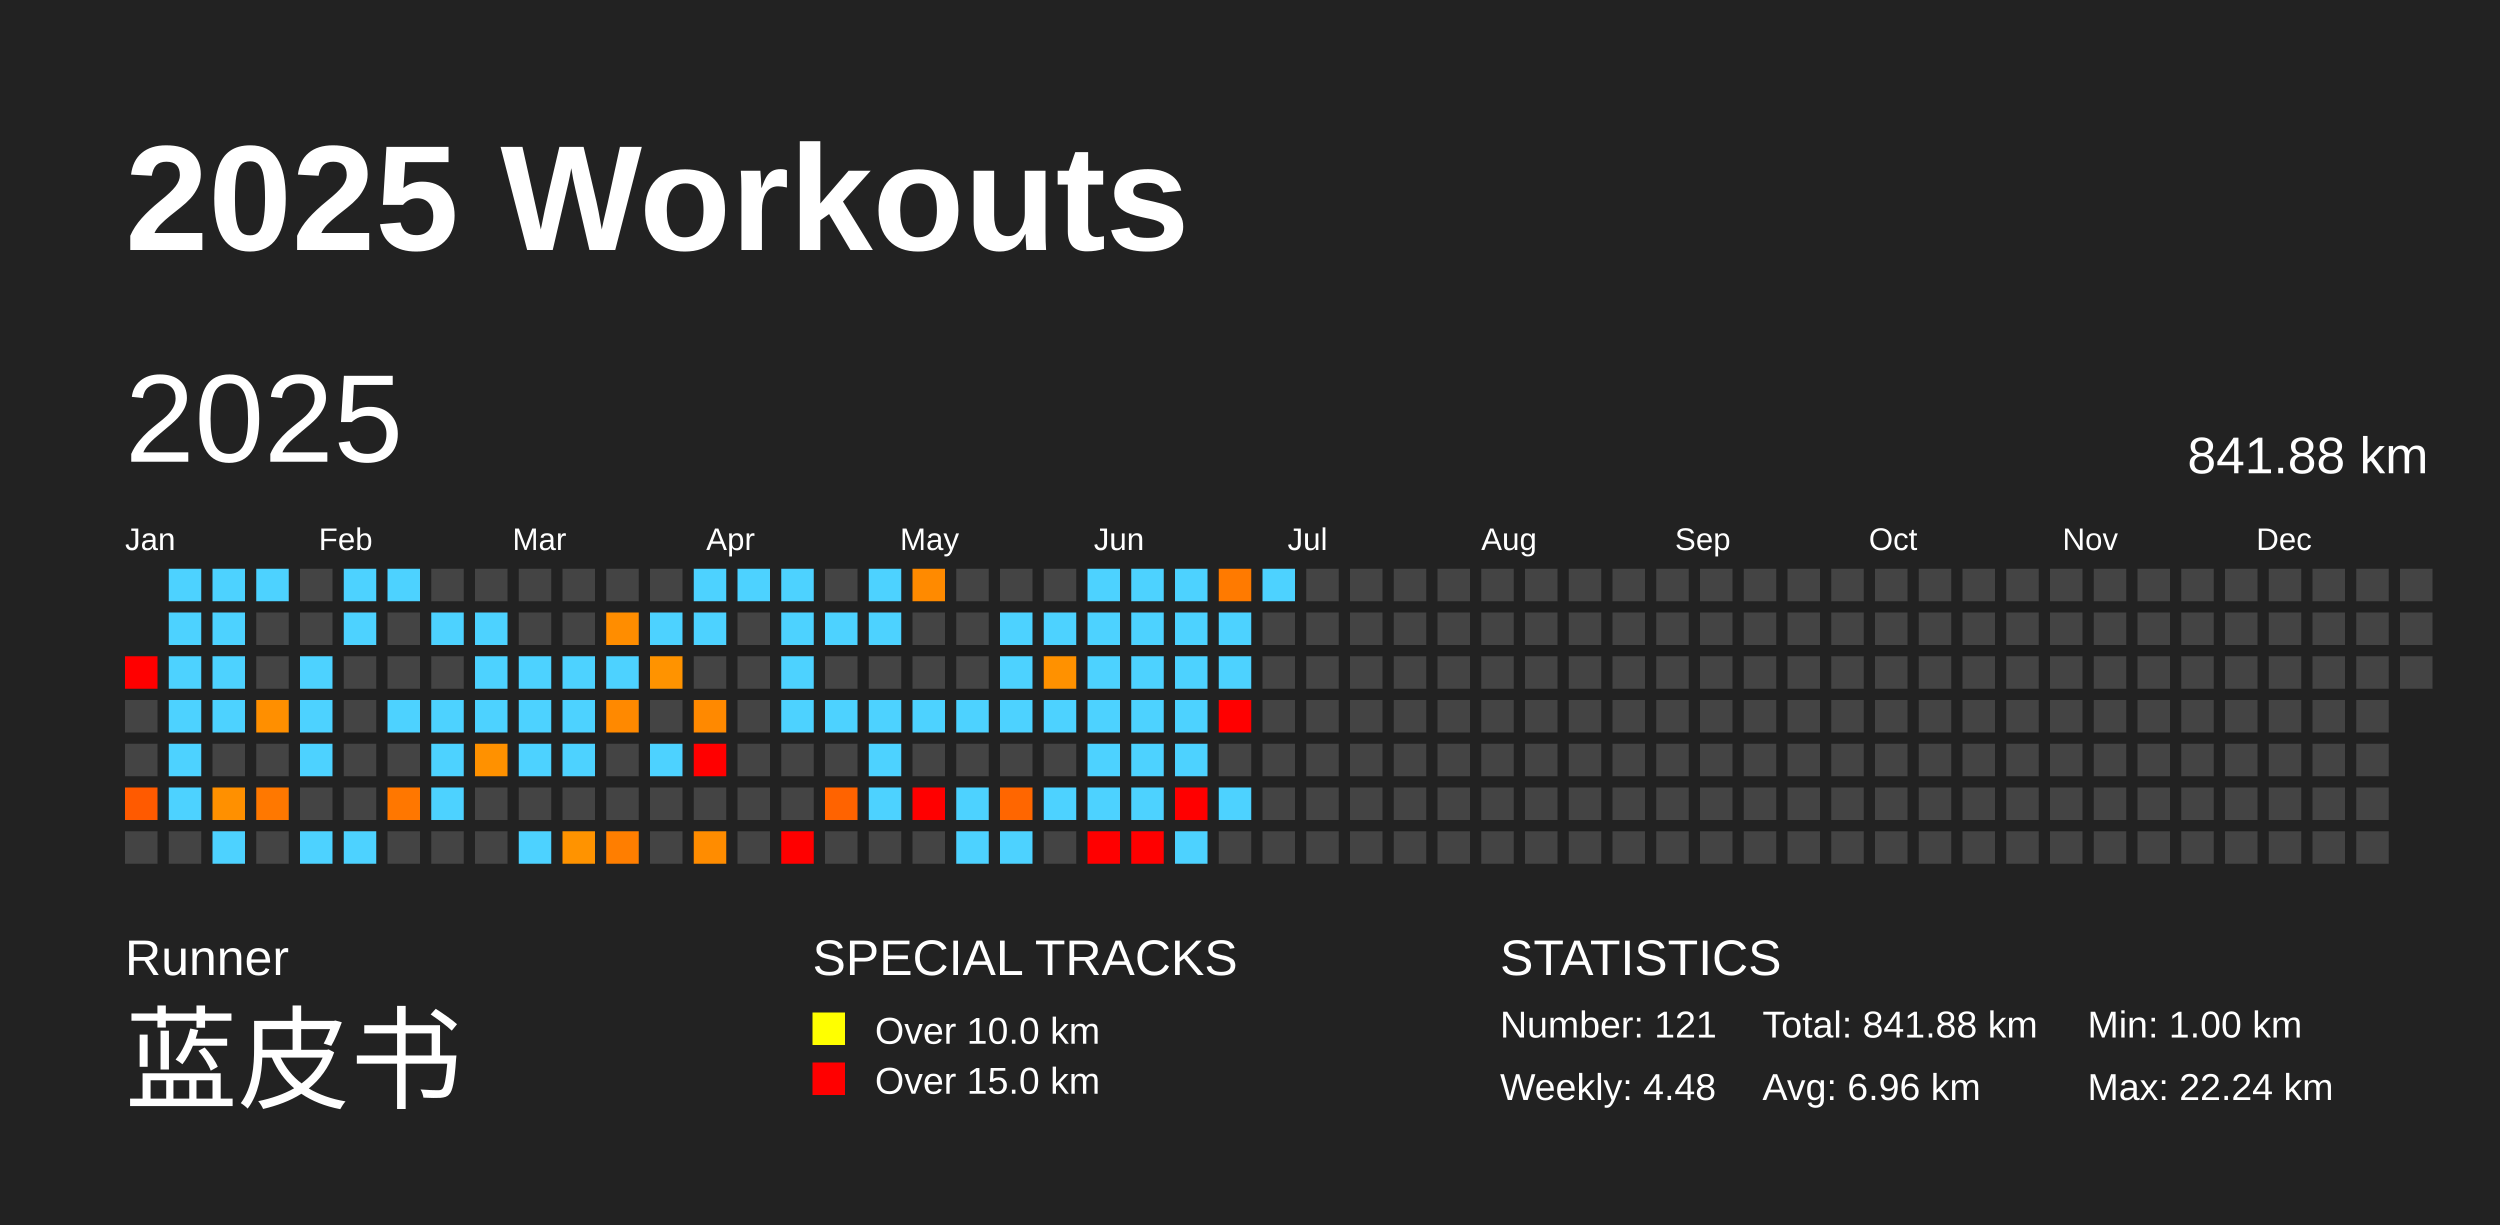
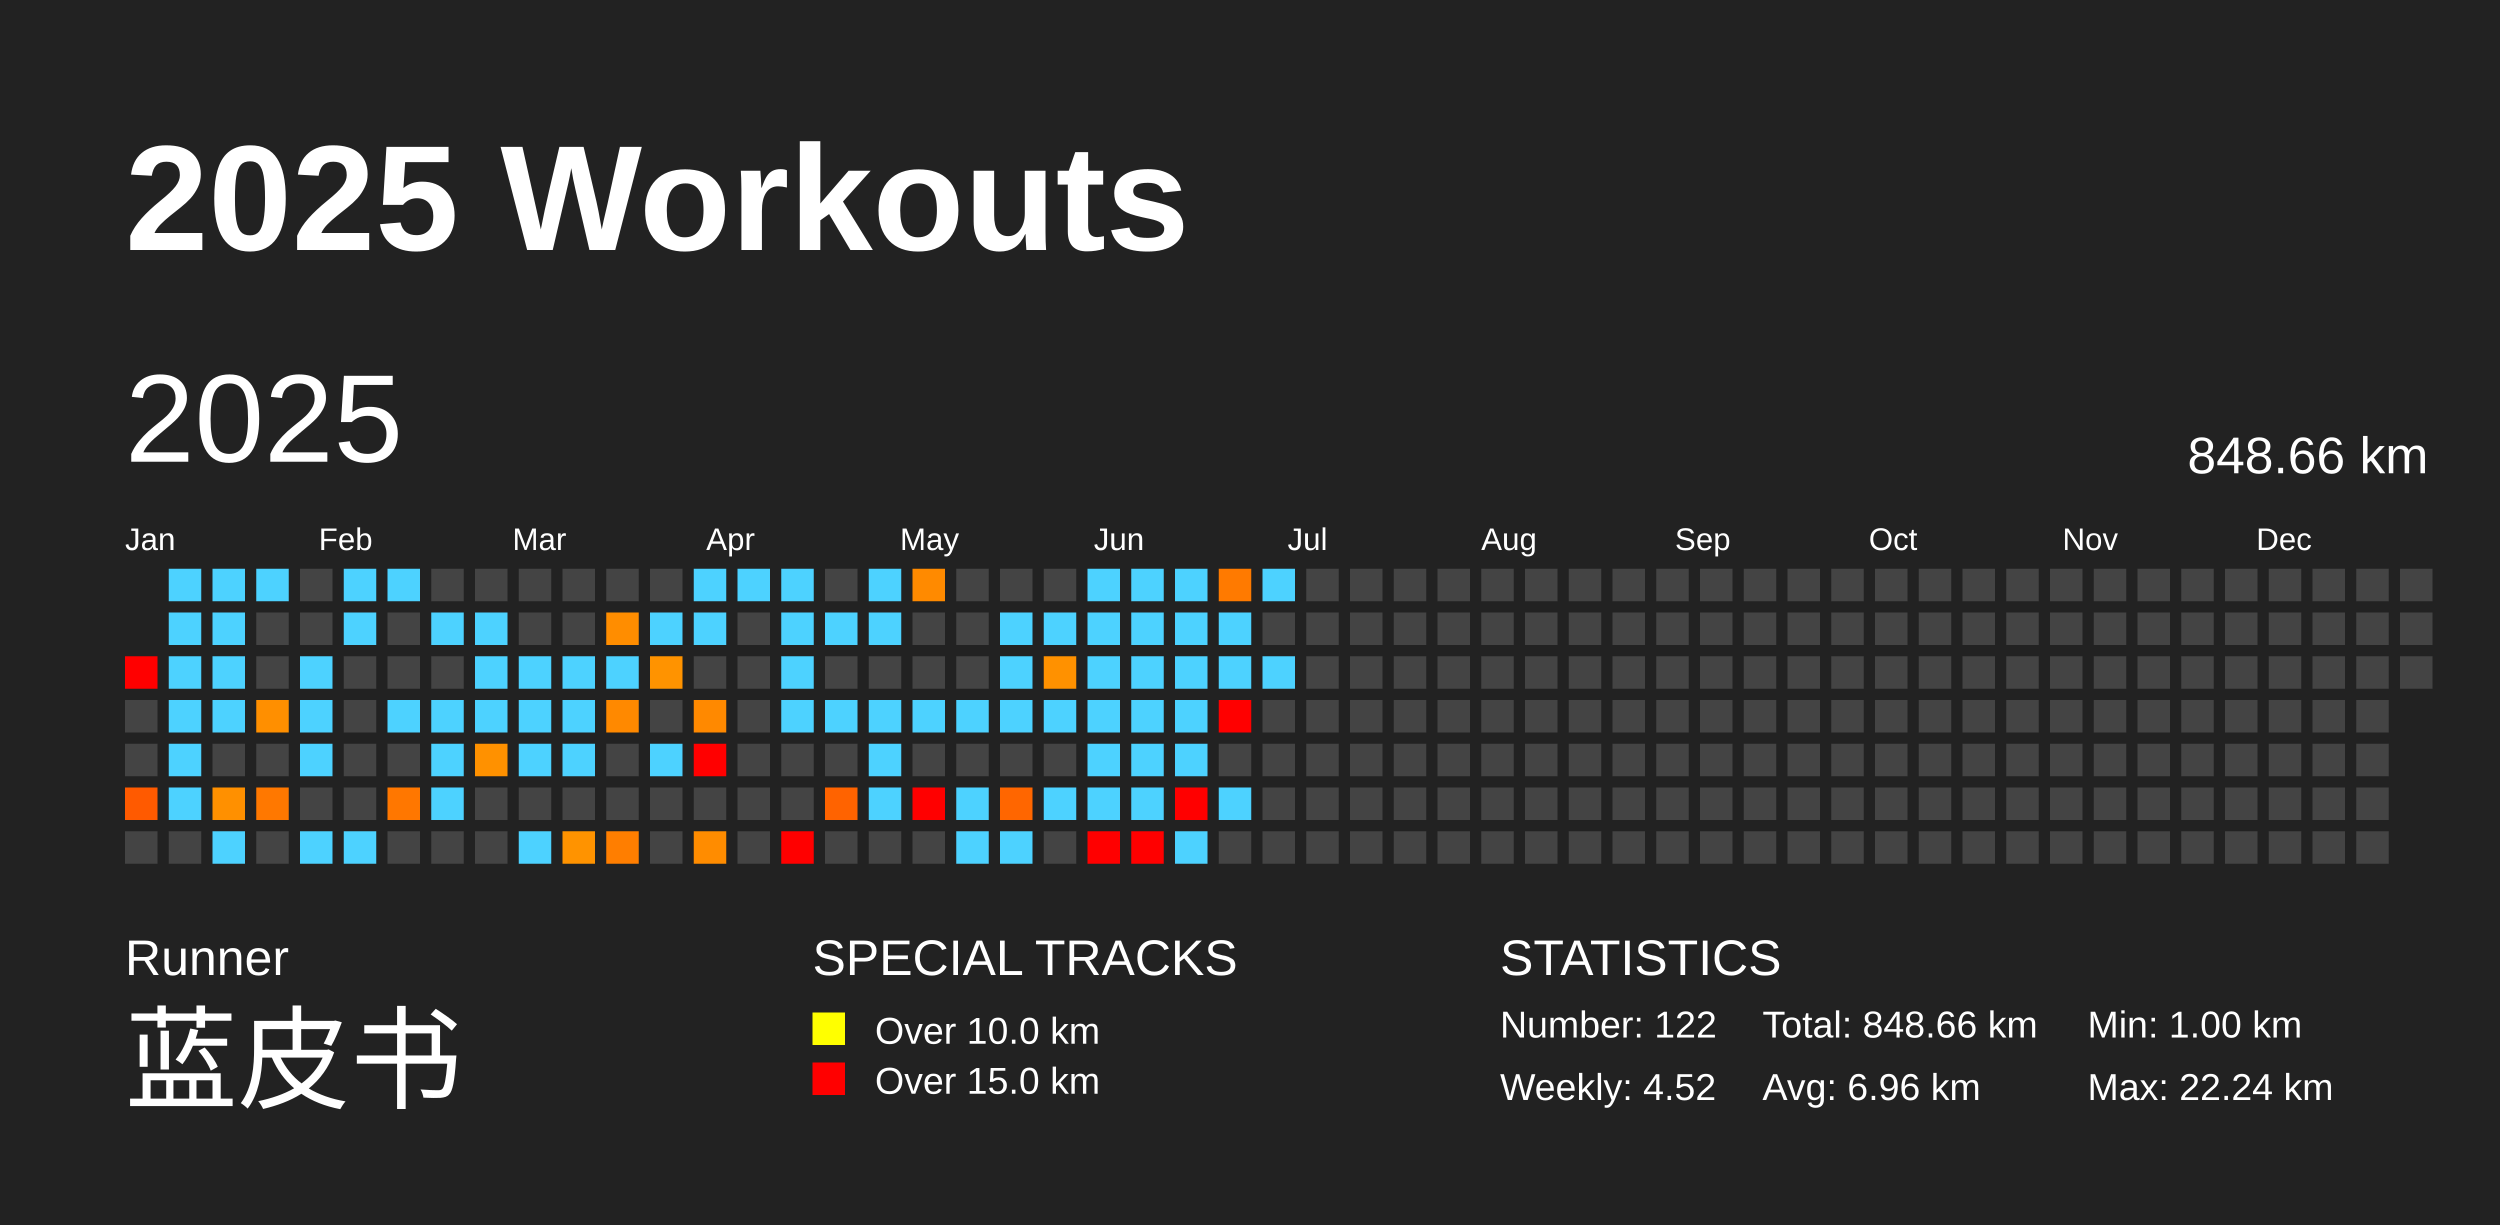
<svg xmlns="http://www.w3.org/2000/svg" baseProfile="full" height="98mm" version="1.1" viewBox="0,0,200,98" width="200mm">
  <defs />
  <rect fill="#222222" height="98" width="200" x="0" y="0" />
  <text fill="#FFFFFF" style="font-size:12px; font-family:Arial; font-weight:bold;" x="10" y="20">2025 Workouts</text>
  <text fill="#FFFFFF" style="font-size:4px; font-family:Arial" x="10" y="78">Runner</text>
  <text fill="#FFFFFF" style="font-size:9px; font-family:Arial" x="10" y="88">蓝皮书</text>
  <text fill="#FFFFFF" style="font-size:4px; font-family:Arial" x="65" y="78">SPECIAL TRACKS</text>
  <rect fill="yellow" height="2.6" width="2.6" x="65" y="81" />
  <text fill="#FFFFFF" style="font-size:3px; font-family:Arial" x="70" y="83.5">Over 10.0 km</text>
  <rect fill="red" height="2.6" width="2.6" x="65" y="85" />
  <text fill="#FFFFFF" style="font-size:3px; font-family:Arial" x="70" y="87.5">Over 15.0 km</text>
  <text fill="#FFFFFF" style="font-size:4px; font-family:Arial" x="120" y="78">STATISTICS</text>
-   <text fill="#FFFFFF" style="font-size:3px; font-family:Arial" x="120" y="83">Number: 121</text>
-   <text fill="#FFFFFF" style="font-size:3px; font-family:Arial" x="120" y="88">Weekly: 4.48</text>
-   <text fill="#FFFFFF" style="font-size:3px; font-family:Arial" x="141" y="83">Total: 841.88 km</text>
+   <text fill="#FFFFFF" style="font-size:3px; font-family:Arial" x="120" y="83">Number: 122</text>
+   <text fill="#FFFFFF" style="font-size:3px; font-family:Arial" x="120" y="88">Weekly: 4.52</text>
+   <text fill="#FFFFFF" style="font-size:3px; font-family:Arial" x="141" y="83">Total: 848.66 km</text>
  <text fill="#FFFFFF" style="font-size:3px; font-family:Arial" x="141" y="88">Avg: 6.96 km</text>
  <text fill="#FFFFFF" style="font-size:3px; font-family:Arial" x="167" y="83">Min: 1.00 km</text>
  <text fill="#FFFFFF" style="font-size:3px; font-family:Arial" x="167" y="88">Max: 22.24 km</text>
  <text dominant-baseline="hanging" fill="#FFFFFF" style="font-size:10.0px; font-family:Arial;" x="10" y="30">2025</text>
-   <text dominant-baseline="hanging" fill="#FFFFFF" style="font-size:4.125px; font-family:Arial;" x="175" y="35">841.88 km</text>
+   <text dominant-baseline="hanging" fill="#FFFFFF" style="font-size:4.125px; font-family:Arial;" x="175" y="35">848.66 km</text>
  <text fill="#FFFFFF" style="font-size:2.5px; font-family:Arial" x="10.0" y="44">Jan</text>
  <text fill="#FFFFFF" style="font-size:2.5px; font-family:Arial" x="25.5" y="44">Feb</text>
  <text fill="#FFFFFF" style="font-size:2.5px; font-family:Arial" x="41.0" y="44">Mar</text>
  <text fill="#FFFFFF" style="font-size:2.5px; font-family:Arial" x="56.5" y="44">Apr</text>
  <text fill="#FFFFFF" style="font-size:2.5px; font-family:Arial" x="72.0" y="44">May</text>
  <text fill="#FFFFFF" style="font-size:2.5px; font-family:Arial" x="87.5" y="44">Jun</text>
  <text fill="#FFFFFF" style="font-size:2.5px; font-family:Arial" x="103.0" y="44">Jul</text>
  <text fill="#FFFFFF" style="font-size:2.5px; font-family:Arial" x="118.5" y="44">Aug</text>
  <text fill="#FFFFFF" style="font-size:2.5px; font-family:Arial" x="134.0" y="44">Sep</text>
  <text fill="#FFFFFF" style="font-size:2.5px; font-family:Arial" x="149.5" y="44">Oct</text>
  <text fill="#FFFFFF" style="font-size:2.5px; font-family:Arial" x="165.0" y="44">Nov</text>
  <text fill="#FFFFFF" style="font-size:2.5px; font-family:Arial" x="180.5" y="44">Dec</text>
  <rect fill="red" height="2.6" width="2.6" x="10.0" y="52.5" />
  <rect fill="#444444" height="2.6" width="2.6" x="10.0" y="56.0" />
  <rect fill="#444444" height="2.6" width="2.6" x="10.0" y="59.5" />
  <rect fill="#ff5a00" height="2.6" width="2.6" x="10.0" y="63.0" />
  <rect fill="#444444" height="2.6" width="2.6" x="10.0" y="66.5" />
  <rect fill="#4dd2ff" height="2.6" width="2.6" x="13.5" y="45.5" />
  <rect fill="#4dd2ff" height="2.6" width="2.6" x="13.5" y="49.0" />
  <rect fill="#4dd2ff" height="2.6" width="2.6" x="13.5" y="52.5" />
  <rect fill="#4dd2ff" height="2.6" width="2.6" x="13.5" y="56.0" />
  <rect fill="#4dd2ff" height="2.6" width="2.6" x="13.5" y="59.5" />
  <rect fill="#4dd2ff" height="2.6" width="2.6" x="13.5" y="63.0" />
  <rect fill="#444444" height="2.6" width="2.6" x="13.5" y="66.5" />
  <rect fill="#4dd2ff" height="2.6" width="2.6" x="17.0" y="45.5" />
  <rect fill="#4dd2ff" height="2.6" width="2.6" x="17.0" y="49.0" />
  <rect fill="#4dd2ff" height="2.6" width="2.6" x="17.0" y="52.5" />
  <rect fill="#4dd2ff" height="2.6" width="2.6" x="17.0" y="56.0" />
  <rect fill="#444444" height="2.6" width="2.6" x="17.0" y="59.5" />
  <rect fill="#ff9000" height="2.6" width="2.6" x="17.0" y="63.0" />
  <rect fill="#4dd2ff" height="2.6" width="2.6" x="17.0" y="66.5" />
  <rect fill="#4dd2ff" height="2.6" width="2.6" x="20.5" y="45.5" />
  <rect fill="#444444" height="2.6" width="2.6" x="20.5" y="49.0" />
  <rect fill="#444444" height="2.6" width="2.6" x="20.5" y="52.5" />
  <rect fill="#ff8f00" height="2.6" width="2.6" x="20.5" y="56.0" />
  <rect fill="#444444" height="2.6" width="2.6" x="20.5" y="59.5" />
  <rect fill="#ff7800" height="2.6" width="2.6" x="20.5" y="63.0" />
  <rect fill="#444444" height="2.6" width="2.6" x="20.5" y="66.5" />
  <rect fill="#444444" height="2.6" width="2.6" x="24.0" y="45.5" />
  <rect fill="#444444" height="2.6" width="2.6" x="24.0" y="49.0" />
  <rect fill="#4dd2ff" height="2.6" width="2.6" x="24.0" y="52.5" />
  <rect fill="#4dd2ff" height="2.6" width="2.6" x="24.0" y="56.0" />
  <rect fill="#4dd2ff" height="2.6" width="2.6" x="24.0" y="59.5" />
  <rect fill="#444444" height="2.6" width="2.6" x="24.0" y="63.0" />
  <rect fill="#4dd2ff" height="2.6" width="2.6" x="24.0" y="66.5" />
  <rect fill="#4dd2ff" height="2.6" width="2.6" x="27.5" y="45.5" />
  <rect fill="#4dd2ff" height="2.6" width="2.6" x="27.5" y="49.0" />
  <rect fill="#444444" height="2.6" width="2.6" x="27.5" y="52.5" />
  <rect fill="#444444" height="2.6" width="2.6" x="27.5" y="56.0" />
  <rect fill="#444444" height="2.6" width="2.6" x="27.5" y="59.5" />
  <rect fill="#444444" height="2.6" width="2.6" x="27.5" y="63.0" />
  <rect fill="#4dd2ff" height="2.6" width="2.6" x="27.5" y="66.5" />
  <rect fill="#4dd2ff" height="2.6" width="2.6" x="31.0" y="45.5" />
  <rect fill="#444444" height="2.6" width="2.6" x="31.0" y="49.0" />
  <rect fill="#444444" height="2.6" width="2.6" x="31.0" y="52.5" />
  <rect fill="#4dd2ff" height="2.6" width="2.6" x="31.0" y="56.0" />
  <rect fill="#444444" height="2.6" width="2.6" x="31.0" y="59.5" />
  <rect fill="#ff7700" height="2.6" width="2.6" x="31.0" y="63.0" />
  <rect fill="#444444" height="2.6" width="2.6" x="31.0" y="66.5" />
  <rect fill="#444444" height="2.6" width="2.6" x="34.5" y="45.5" />
  <rect fill="#4dd2ff" height="2.6" width="2.6" x="34.5" y="49.0" />
  <rect fill="#444444" height="2.6" width="2.6" x="34.5" y="52.5" />
  <rect fill="#4dd2ff" height="2.6" width="2.6" x="34.5" y="56.0" />
  <rect fill="#4dd2ff" height="2.6" width="2.6" x="34.5" y="59.5" />
  <rect fill="#4dd2ff" height="2.6" width="2.6" x="34.5" y="63.0" />
  <rect fill="#444444" height="2.6" width="2.6" x="34.5" y="66.5" />
  <rect fill="#444444" height="2.6" width="2.6" x="38.0" y="45.5" />
  <rect fill="#4dd2ff" height="2.6" width="2.6" x="38.0" y="49.0" />
  <rect fill="#4dd2ff" height="2.6" width="2.6" x="38.0" y="52.5" />
  <rect fill="#4dd2ff" height="2.6" width="2.6" x="38.0" y="56.0" />
  <rect fill="#ff9100" height="2.6" width="2.6" x="38.0" y="59.5" />
  <rect fill="#444444" height="2.6" width="2.6" x="38.0" y="63.0" />
  <rect fill="#444444" height="2.6" width="2.6" x="38.0" y="66.5" />
  <rect fill="#444444" height="2.6" width="2.6" x="41.5" y="45.5" />
  <rect fill="#444444" height="2.6" width="2.6" x="41.5" y="49.0" />
  <rect fill="#4dd2ff" height="2.6" width="2.6" x="41.5" y="52.5" />
  <rect fill="#4dd2ff" height="2.6" width="2.6" x="41.5" y="56.0" />
  <rect fill="#4dd2ff" height="2.6" width="2.6" x="41.5" y="59.5" />
  <rect fill="#444444" height="2.6" width="2.6" x="41.5" y="63.0" />
  <rect fill="#4dd2ff" height="2.6" width="2.6" x="41.5" y="66.5" />
  <rect fill="#444444" height="2.6" width="2.6" x="45.0" y="45.5" />
  <rect fill="#444444" height="2.6" width="2.6" x="45.0" y="49.0" />
  <rect fill="#4dd2ff" height="2.6" width="2.6" x="45.0" y="52.5" />
  <rect fill="#4dd2ff" height="2.6" width="2.6" x="45.0" y="56.0" />
  <rect fill="#4dd2ff" height="2.6" width="2.6" x="45.0" y="59.5" />
  <rect fill="#444444" height="2.6" width="2.6" x="45.0" y="63.0" />
  <rect fill="#ff9300" height="2.6" width="2.6" x="45.0" y="66.5" />
  <rect fill="#444444" height="2.6" width="2.6" x="48.5" y="45.5" />
  <rect fill="#ff8d00" height="2.6" width="2.6" x="48.5" y="49.0" />
  <rect fill="#4dd2ff" height="2.6" width="2.6" x="48.5" y="52.5" />
  <rect fill="#ff8900" height="2.6" width="2.6" x="48.5" y="56.0" />
  <rect fill="#444444" height="2.6" width="2.6" x="48.5" y="59.5" />
  <rect fill="#444444" height="2.6" width="2.6" x="48.5" y="63.0" />
  <rect fill="#ff7e00" height="2.6" width="2.6" x="48.5" y="66.5" />
  <rect fill="#444444" height="2.6" width="2.6" x="52.0" y="45.5" />
  <rect fill="#4dd2ff" height="2.6" width="2.6" x="52.0" y="49.0" />
  <rect fill="#ff9300" height="2.6" width="2.6" x="52.0" y="52.5" />
  <rect fill="#444444" height="2.6" width="2.6" x="52.0" y="56.0" />
  <rect fill="#4dd2ff" height="2.6" width="2.6" x="52.0" y="59.5" />
  <rect fill="#444444" height="2.6" width="2.6" x="52.0" y="63.0" />
  <rect fill="#444444" height="2.6" width="2.6" x="52.0" y="66.5" />
  <rect fill="#4dd2ff" height="2.6" width="2.6" x="55.5" y="45.5" />
  <rect fill="#4dd2ff" height="2.6" width="2.6" x="55.5" y="49.0" />
  <rect fill="#444444" height="2.6" width="2.6" x="55.5" y="52.5" />
  <rect fill="#ff8900" height="2.6" width="2.6" x="55.5" y="56.0" />
  <rect fill="red" height="2.6" width="2.6" x="55.5" y="59.5" />
  <rect fill="#444444" height="2.6" width="2.6" x="55.5" y="63.0" />
  <rect fill="#ff8c00" height="2.6" width="2.6" x="55.5" y="66.5" />
  <rect fill="#4dd2ff" height="2.6" width="2.6" x="59.0" y="45.5" />
  <rect fill="#444444" height="2.6" width="2.6" x="59.0" y="49.0" />
  <rect fill="#444444" height="2.6" width="2.6" x="59.0" y="52.5" />
  <rect fill="#444444" height="2.6" width="2.6" x="59.0" y="56.0" />
  <rect fill="#444444" height="2.6" width="2.6" x="59.0" y="59.5" />
  <rect fill="#444444" height="2.6" width="2.6" x="59.0" y="63.0" />
  <rect fill="#444444" height="2.6" width="2.6" x="59.0" y="66.5" />
  <rect fill="#4dd2ff" height="2.6" width="2.6" x="62.5" y="45.5" />
  <rect fill="#4dd2ff" height="2.6" width="2.6" x="62.5" y="49.0" />
  <rect fill="#4dd2ff" height="2.6" width="2.6" x="62.5" y="52.5" />
  <rect fill="#4dd2ff" height="2.6" width="2.6" x="62.5" y="56.0" />
  <rect fill="#444444" height="2.6" width="2.6" x="62.5" y="59.5" />
  <rect fill="#444444" height="2.6" width="2.6" x="62.5" y="63.0" />
  <rect fill="red" height="2.6" width="2.6" x="62.5" y="66.5" />
  <rect fill="#444444" height="2.6" width="2.6" x="66.0" y="45.5" />
  <rect fill="#4dd2ff" height="2.6" width="2.6" x="66.0" y="49.0" />
  <rect fill="#444444" height="2.6" width="2.6" x="66.0" y="52.5" />
  <rect fill="#4dd2ff" height="2.6" width="2.6" x="66.0" y="56.0" />
  <rect fill="#444444" height="2.6" width="2.6" x="66.0" y="59.5" />
  <rect fill="#ff6300" height="2.6" width="2.6" x="66.0" y="63.0" />
  <rect fill="#444444" height="2.6" width="2.6" x="66.0" y="66.5" />
  <rect fill="#4dd2ff" height="2.6" width="2.6" x="69.5" y="45.5" />
  <rect fill="#4dd2ff" height="2.6" width="2.6" x="69.5" y="49.0" />
  <rect fill="#444444" height="2.6" width="2.6" x="69.5" y="52.5" />
  <rect fill="#4dd2ff" height="2.6" width="2.6" x="69.5" y="56.0" />
  <rect fill="#4dd2ff" height="2.6" width="2.6" x="69.5" y="59.5" />
  <rect fill="#4dd2ff" height="2.6" width="2.6" x="69.5" y="63.0" />
  <rect fill="#444444" height="2.6" width="2.6" x="69.5" y="66.5" />
  <rect fill="#ff8a00" height="2.6" width="2.6" x="73.0" y="45.5" />
  <rect fill="#444444" height="2.6" width="2.6" x="73.0" y="49.0" />
  <rect fill="#444444" height="2.6" width="2.6" x="73.0" y="52.5" />
  <rect fill="#4dd2ff" height="2.6" width="2.6" x="73.0" y="56.0" />
  <rect fill="#444444" height="2.6" width="2.6" x="73.0" y="59.5" />
  <rect fill="red" height="2.6" width="2.6" x="73.0" y="63.0" />
  <rect fill="#444444" height="2.6" width="2.6" x="73.0" y="66.5" />
  <rect fill="#444444" height="2.6" width="2.6" x="76.5" y="45.5" />
  <rect fill="#444444" height="2.6" width="2.6" x="76.5" y="49.0" />
  <rect fill="#444444" height="2.6" width="2.6" x="76.5" y="52.5" />
  <rect fill="#4dd2ff" height="2.6" width="2.6" x="76.5" y="56.0" />
  <rect fill="#444444" height="2.6" width="2.6" x="76.5" y="59.5" />
  <rect fill="#4dd2ff" height="2.6" width="2.6" x="76.5" y="63.0" />
  <rect fill="#4dd2ff" height="2.6" width="2.6" x="76.5" y="66.5" />
  <rect fill="#444444" height="2.6" width="2.6" x="80.0" y="45.5" />
  <rect fill="#4dd2ff" height="2.6" width="2.6" x="80.0" y="49.0" />
  <rect fill="#4dd2ff" height="2.6" width="2.6" x="80.0" y="52.5" />
  <rect fill="#4dd2ff" height="2.6" width="2.6" x="80.0" y="56.0" />
  <rect fill="#444444" height="2.6" width="2.6" x="80.0" y="59.5" />
  <rect fill="#ff6600" height="2.6" width="2.6" x="80.0" y="63.0" />
  <rect fill="#4dd2ff" height="2.6" width="2.6" x="80.0" y="66.5" />
  <rect fill="#444444" height="2.6" width="2.6" x="83.5" y="45.5" />
  <rect fill="#4dd2ff" height="2.6" width="2.6" x="83.5" y="49.0" />
  <rect fill="#ff9100" height="2.6" width="2.6" x="83.5" y="52.5" />
  <rect fill="#4dd2ff" height="2.6" width="2.6" x="83.5" y="56.0" />
  <rect fill="#444444" height="2.6" width="2.6" x="83.5" y="59.5" />
  <rect fill="#4dd2ff" height="2.6" width="2.6" x="83.5" y="63.0" />
  <rect fill="#444444" height="2.6" width="2.6" x="83.5" y="66.5" />
  <rect fill="#4dd2ff" height="2.6" width="2.6" x="87.0" y="45.5" />
  <rect fill="#4dd2ff" height="2.6" width="2.6" x="87.0" y="49.0" />
  <rect fill="#4dd2ff" height="2.6" width="2.6" x="87.0" y="52.5" />
  <rect fill="#4dd2ff" height="2.6" width="2.6" x="87.0" y="56.0" />
  <rect fill="#4dd2ff" height="2.6" width="2.6" x="87.0" y="59.5" />
  <rect fill="#4dd2ff" height="2.6" width="2.6" x="87.0" y="63.0" />
  <rect fill="red" height="2.6" width="2.6" x="87.0" y="66.5" />
  <rect fill="#4dd2ff" height="2.6" width="2.6" x="90.5" y="45.5" />
  <rect fill="#4dd2ff" height="2.6" width="2.6" x="90.5" y="49.0" />
  <rect fill="#4dd2ff" height="2.6" width="2.6" x="90.5" y="52.5" />
  <rect fill="#4dd2ff" height="2.6" width="2.6" x="90.5" y="56.0" />
  <rect fill="#4dd2ff" height="2.6" width="2.6" x="90.5" y="59.5" />
  <rect fill="#4dd2ff" height="2.6" width="2.6" x="90.5" y="63.0" />
  <rect fill="red" height="2.6" width="2.6" x="90.5" y="66.5" />
  <rect fill="#4dd2ff" height="2.6" width="2.6" x="94.0" y="45.5" />
  <rect fill="#4dd2ff" height="2.6" width="2.6" x="94.0" y="49.0" />
  <rect fill="#4dd2ff" height="2.6" width="2.6" x="94.0" y="52.5" />
  <rect fill="#4dd2ff" height="2.6" width="2.6" x="94.0" y="56.0" />
  <rect fill="#4dd2ff" height="2.6" width="2.6" x="94.0" y="59.5" />
  <rect fill="red" height="2.6" width="2.6" x="94.0" y="63.0" />
  <rect fill="#4dd2ff" height="2.6" width="2.6" x="94.0" y="66.5" />
  <rect fill="#ff7a00" height="2.6" width="2.6" x="97.5" y="45.5" />
  <rect fill="#4dd2ff" height="2.6" width="2.6" x="97.5" y="49.0" />
  <rect fill="#4dd2ff" height="2.6" width="2.6" x="97.5" y="52.5" />
  <rect fill="red" height="2.6" width="2.6" x="97.5" y="56.0" />
  <rect fill="#444444" height="2.6" width="2.6" x="97.5" y="59.5" />
  <rect fill="#4dd2ff" height="2.6" width="2.6" x="97.5" y="63.0" />
  <rect fill="#444444" height="2.6" width="2.6" x="97.5" y="66.5" />
  <rect fill="#4dd2ff" height="2.6" width="2.6" x="101.0" y="45.5" />
  <rect fill="#444444" height="2.6" width="2.6" x="101.0" y="49.0" />
-   <rect fill="#444444" height="2.6" width="2.6" x="101.0" y="52.5" />
+   <rect fill="#4dd2ff" height="2.6" width="2.6" x="101.0" y="52.5" />
  <rect fill="#444444" height="2.6" width="2.6" x="101.0" y="56.0" />
  <rect fill="#444444" height="2.6" width="2.6" x="101.0" y="59.5" />
  <rect fill="#444444" height="2.6" width="2.6" x="101.0" y="63.0" />
  <rect fill="#444444" height="2.6" width="2.6" x="101.0" y="66.5" />
  <rect fill="#444444" height="2.6" width="2.6" x="104.5" y="45.5" />
  <rect fill="#444444" height="2.6" width="2.6" x="104.5" y="49.0" />
  <rect fill="#444444" height="2.6" width="2.6" x="104.5" y="52.5" />
  <rect fill="#444444" height="2.6" width="2.6" x="104.5" y="56.0" />
  <rect fill="#444444" height="2.6" width="2.6" x="104.5" y="59.5" />
  <rect fill="#444444" height="2.6" width="2.6" x="104.5" y="63.0" />
  <rect fill="#444444" height="2.6" width="2.6" x="104.5" y="66.5" />
  <rect fill="#444444" height="2.6" width="2.6" x="108.0" y="45.5" />
  <rect fill="#444444" height="2.6" width="2.6" x="108.0" y="49.0" />
  <rect fill="#444444" height="2.6" width="2.6" x="108.0" y="52.5" />
  <rect fill="#444444" height="2.6" width="2.6" x="108.0" y="56.0" />
  <rect fill="#444444" height="2.6" width="2.6" x="108.0" y="59.5" />
  <rect fill="#444444" height="2.6" width="2.6" x="108.0" y="63.0" />
  <rect fill="#444444" height="2.6" width="2.6" x="108.0" y="66.5" />
  <rect fill="#444444" height="2.6" width="2.6" x="111.5" y="45.5" />
  <rect fill="#444444" height="2.6" width="2.6" x="111.5" y="49.0" />
  <rect fill="#444444" height="2.6" width="2.6" x="111.5" y="52.5" />
  <rect fill="#444444" height="2.6" width="2.6" x="111.5" y="56.0" />
  <rect fill="#444444" height="2.6" width="2.6" x="111.5" y="59.5" />
  <rect fill="#444444" height="2.6" width="2.6" x="111.5" y="63.0" />
  <rect fill="#444444" height="2.6" width="2.6" x="111.5" y="66.5" />
  <rect fill="#444444" height="2.6" width="2.6" x="115.0" y="45.5" />
  <rect fill="#444444" height="2.6" width="2.6" x="115.0" y="49.0" />
  <rect fill="#444444" height="2.6" width="2.6" x="115.0" y="52.5" />
  <rect fill="#444444" height="2.6" width="2.6" x="115.0" y="56.0" />
  <rect fill="#444444" height="2.6" width="2.6" x="115.0" y="59.5" />
  <rect fill="#444444" height="2.6" width="2.6" x="115.0" y="63.0" />
  <rect fill="#444444" height="2.6" width="2.6" x="115.0" y="66.5" />
  <rect fill="#444444" height="2.6" width="2.6" x="118.5" y="45.5" />
  <rect fill="#444444" height="2.6" width="2.6" x="118.5" y="49.0" />
  <rect fill="#444444" height="2.6" width="2.6" x="118.5" y="52.5" />
  <rect fill="#444444" height="2.6" width="2.6" x="118.5" y="56.0" />
  <rect fill="#444444" height="2.6" width="2.6" x="118.5" y="59.5" />
  <rect fill="#444444" height="2.6" width="2.6" x="118.5" y="63.0" />
  <rect fill="#444444" height="2.6" width="2.6" x="118.5" y="66.5" />
  <rect fill="#444444" height="2.6" width="2.6" x="122.0" y="45.5" />
  <rect fill="#444444" height="2.6" width="2.6" x="122.0" y="49.0" />
  <rect fill="#444444" height="2.6" width="2.6" x="122.0" y="52.5" />
  <rect fill="#444444" height="2.6" width="2.6" x="122.0" y="56.0" />
  <rect fill="#444444" height="2.6" width="2.6" x="122.0" y="59.5" />
  <rect fill="#444444" height="2.6" width="2.6" x="122.0" y="63.0" />
  <rect fill="#444444" height="2.6" width="2.6" x="122.0" y="66.5" />
  <rect fill="#444444" height="2.6" width="2.6" x="125.5" y="45.5" />
  <rect fill="#444444" height="2.6" width="2.6" x="125.5" y="49.0" />
  <rect fill="#444444" height="2.6" width="2.6" x="125.5" y="52.5" />
  <rect fill="#444444" height="2.6" width="2.6" x="125.5" y="56.0" />
  <rect fill="#444444" height="2.6" width="2.6" x="125.5" y="59.5" />
  <rect fill="#444444" height="2.6" width="2.6" x="125.5" y="63.0" />
  <rect fill="#444444" height="2.6" width="2.6" x="125.5" y="66.5" />
  <rect fill="#444444" height="2.6" width="2.6" x="129.0" y="45.5" />
  <rect fill="#444444" height="2.6" width="2.6" x="129.0" y="49.0" />
  <rect fill="#444444" height="2.6" width="2.6" x="129.0" y="52.5" />
  <rect fill="#444444" height="2.6" width="2.6" x="129.0" y="56.0" />
  <rect fill="#444444" height="2.6" width="2.6" x="129.0" y="59.5" />
  <rect fill="#444444" height="2.6" width="2.6" x="129.0" y="63.0" />
  <rect fill="#444444" height="2.6" width="2.6" x="129.0" y="66.5" />
  <rect fill="#444444" height="2.6" width="2.6" x="132.5" y="45.5" />
  <rect fill="#444444" height="2.6" width="2.6" x="132.5" y="49.0" />
  <rect fill="#444444" height="2.6" width="2.6" x="132.5" y="52.5" />
  <rect fill="#444444" height="2.6" width="2.6" x="132.5" y="56.0" />
  <rect fill="#444444" height="2.6" width="2.6" x="132.5" y="59.5" />
  <rect fill="#444444" height="2.6" width="2.6" x="132.5" y="63.0" />
  <rect fill="#444444" height="2.6" width="2.6" x="132.5" y="66.5" />
  <rect fill="#444444" height="2.6" width="2.6" x="136.0" y="45.5" />
  <rect fill="#444444" height="2.6" width="2.6" x="136.0" y="49.0" />
  <rect fill="#444444" height="2.6" width="2.6" x="136.0" y="52.5" />
  <rect fill="#444444" height="2.6" width="2.6" x="136.0" y="56.0" />
  <rect fill="#444444" height="2.6" width="2.6" x="136.0" y="59.5" />
  <rect fill="#444444" height="2.6" width="2.6" x="136.0" y="63.0" />
  <rect fill="#444444" height="2.6" width="2.6" x="136.0" y="66.5" />
  <rect fill="#444444" height="2.6" width="2.6" x="139.5" y="45.5" />
  <rect fill="#444444" height="2.6" width="2.6" x="139.5" y="49.0" />
  <rect fill="#444444" height="2.6" width="2.6" x="139.5" y="52.5" />
  <rect fill="#444444" height="2.6" width="2.6" x="139.5" y="56.0" />
  <rect fill="#444444" height="2.6" width="2.6" x="139.5" y="59.5" />
  <rect fill="#444444" height="2.6" width="2.6" x="139.5" y="63.0" />
  <rect fill="#444444" height="2.6" width="2.6" x="139.5" y="66.5" />
  <rect fill="#444444" height="2.6" width="2.6" x="143.0" y="45.5" />
  <rect fill="#444444" height="2.6" width="2.6" x="143.0" y="49.0" />
  <rect fill="#444444" height="2.6" width="2.6" x="143.0" y="52.5" />
  <rect fill="#444444" height="2.6" width="2.6" x="143.0" y="56.0" />
  <rect fill="#444444" height="2.6" width="2.6" x="143.0" y="59.5" />
  <rect fill="#444444" height="2.6" width="2.6" x="143.0" y="63.0" />
  <rect fill="#444444" height="2.6" width="2.6" x="143.0" y="66.5" />
  <rect fill="#444444" height="2.6" width="2.6" x="146.5" y="45.5" />
  <rect fill="#444444" height="2.6" width="2.6" x="146.5" y="49.0" />
  <rect fill="#444444" height="2.6" width="2.6" x="146.5" y="52.5" />
  <rect fill="#444444" height="2.6" width="2.6" x="146.5" y="56.0" />
  <rect fill="#444444" height="2.6" width="2.6" x="146.5" y="59.5" />
  <rect fill="#444444" height="2.6" width="2.6" x="146.5" y="63.0" />
  <rect fill="#444444" height="2.6" width="2.6" x="146.5" y="66.5" />
  <rect fill="#444444" height="2.6" width="2.6" x="150.0" y="45.5" />
  <rect fill="#444444" height="2.6" width="2.6" x="150.0" y="49.0" />
  <rect fill="#444444" height="2.6" width="2.6" x="150.0" y="52.5" />
  <rect fill="#444444" height="2.6" width="2.6" x="150.0" y="56.0" />
  <rect fill="#444444" height="2.6" width="2.6" x="150.0" y="59.5" />
  <rect fill="#444444" height="2.6" width="2.6" x="150.0" y="63.0" />
  <rect fill="#444444" height="2.6" width="2.6" x="150.0" y="66.5" />
  <rect fill="#444444" height="2.6" width="2.6" x="153.5" y="45.5" />
  <rect fill="#444444" height="2.6" width="2.6" x="153.5" y="49.0" />
  <rect fill="#444444" height="2.6" width="2.6" x="153.5" y="52.5" />
  <rect fill="#444444" height="2.6" width="2.6" x="153.5" y="56.0" />
  <rect fill="#444444" height="2.6" width="2.6" x="153.5" y="59.5" />
  <rect fill="#444444" height="2.6" width="2.6" x="153.5" y="63.0" />
  <rect fill="#444444" height="2.6" width="2.6" x="153.5" y="66.5" />
  <rect fill="#444444" height="2.6" width="2.6" x="157.0" y="45.5" />
  <rect fill="#444444" height="2.6" width="2.6" x="157.0" y="49.0" />
  <rect fill="#444444" height="2.6" width="2.6" x="157.0" y="52.5" />
  <rect fill="#444444" height="2.6" width="2.6" x="157.0" y="56.0" />
  <rect fill="#444444" height="2.6" width="2.6" x="157.0" y="59.5" />
  <rect fill="#444444" height="2.6" width="2.6" x="157.0" y="63.0" />
  <rect fill="#444444" height="2.6" width="2.6" x="157.0" y="66.5" />
  <rect fill="#444444" height="2.6" width="2.6" x="160.5" y="45.5" />
  <rect fill="#444444" height="2.6" width="2.6" x="160.5" y="49.0" />
  <rect fill="#444444" height="2.6" width="2.6" x="160.5" y="52.5" />
  <rect fill="#444444" height="2.6" width="2.6" x="160.5" y="56.0" />
  <rect fill="#444444" height="2.6" width="2.6" x="160.5" y="59.5" />
  <rect fill="#444444" height="2.6" width="2.6" x="160.5" y="63.0" />
  <rect fill="#444444" height="2.6" width="2.6" x="160.5" y="66.5" />
  <rect fill="#444444" height="2.6" width="2.6" x="164.0" y="45.5" />
  <rect fill="#444444" height="2.6" width="2.6" x="164.0" y="49.0" />
  <rect fill="#444444" height="2.6" width="2.6" x="164.0" y="52.5" />
  <rect fill="#444444" height="2.6" width="2.6" x="164.0" y="56.0" />
  <rect fill="#444444" height="2.6" width="2.6" x="164.0" y="59.5" />
  <rect fill="#444444" height="2.6" width="2.6" x="164.0" y="63.0" />
  <rect fill="#444444" height="2.6" width="2.6" x="164.0" y="66.5" />
  <rect fill="#444444" height="2.6" width="2.6" x="167.5" y="45.5" />
  <rect fill="#444444" height="2.6" width="2.6" x="167.5" y="49.0" />
  <rect fill="#444444" height="2.6" width="2.6" x="167.5" y="52.5" />
  <rect fill="#444444" height="2.6" width="2.6" x="167.5" y="56.0" />
  <rect fill="#444444" height="2.6" width="2.6" x="167.5" y="59.5" />
  <rect fill="#444444" height="2.6" width="2.6" x="167.5" y="63.0" />
  <rect fill="#444444" height="2.6" width="2.6" x="167.5" y="66.5" />
  <rect fill="#444444" height="2.6" width="2.6" x="171.0" y="45.5" />
  <rect fill="#444444" height="2.6" width="2.6" x="171.0" y="49.0" />
  <rect fill="#444444" height="2.6" width="2.6" x="171.0" y="52.5" />
  <rect fill="#444444" height="2.6" width="2.6" x="171.0" y="56.0" />
  <rect fill="#444444" height="2.6" width="2.6" x="171.0" y="59.5" />
  <rect fill="#444444" height="2.6" width="2.6" x="171.0" y="63.0" />
  <rect fill="#444444" height="2.6" width="2.6" x="171.0" y="66.5" />
  <rect fill="#444444" height="2.6" width="2.6" x="174.5" y="45.5" />
  <rect fill="#444444" height="2.6" width="2.6" x="174.5" y="49.0" />
  <rect fill="#444444" height="2.6" width="2.6" x="174.5" y="52.5" />
  <rect fill="#444444" height="2.6" width="2.6" x="174.5" y="56.0" />
  <rect fill="#444444" height="2.6" width="2.6" x="174.5" y="59.5" />
  <rect fill="#444444" height="2.6" width="2.6" x="174.5" y="63.0" />
  <rect fill="#444444" height="2.6" width="2.6" x="174.5" y="66.5" />
  <rect fill="#444444" height="2.6" width="2.6" x="178.0" y="45.5" />
  <rect fill="#444444" height="2.6" width="2.6" x="178.0" y="49.0" />
  <rect fill="#444444" height="2.6" width="2.6" x="178.0" y="52.5" />
  <rect fill="#444444" height="2.6" width="2.6" x="178.0" y="56.0" />
  <rect fill="#444444" height="2.6" width="2.6" x="178.0" y="59.5" />
  <rect fill="#444444" height="2.6" width="2.6" x="178.0" y="63.0" />
  <rect fill="#444444" height="2.6" width="2.6" x="178.0" y="66.5" />
  <rect fill="#444444" height="2.6" width="2.6" x="181.5" y="45.5" />
  <rect fill="#444444" height="2.6" width="2.6" x="181.5" y="49.0" />
  <rect fill="#444444" height="2.6" width="2.6" x="181.5" y="52.5" />
  <rect fill="#444444" height="2.6" width="2.6" x="181.5" y="56.0" />
  <rect fill="#444444" height="2.6" width="2.6" x="181.5" y="59.5" />
  <rect fill="#444444" height="2.6" width="2.6" x="181.5" y="63.0" />
  <rect fill="#444444" height="2.6" width="2.6" x="181.5" y="66.5" />
  <rect fill="#444444" height="2.6" width="2.6" x="185.0" y="45.5" />
  <rect fill="#444444" height="2.6" width="2.6" x="185.0" y="49.0" />
  <rect fill="#444444" height="2.6" width="2.6" x="185.0" y="52.5" />
  <rect fill="#444444" height="2.6" width="2.6" x="185.0" y="56.0" />
  <rect fill="#444444" height="2.6" width="2.6" x="185.0" y="59.5" />
  <rect fill="#444444" height="2.6" width="2.6" x="185.0" y="63.0" />
  <rect fill="#444444" height="2.6" width="2.6" x="185.0" y="66.5" />
  <rect fill="#444444" height="2.6" width="2.6" x="188.5" y="45.5" />
  <rect fill="#444444" height="2.6" width="2.6" x="188.5" y="49.0" />
  <rect fill="#444444" height="2.6" width="2.6" x="188.5" y="52.5" />
  <rect fill="#444444" height="2.6" width="2.6" x="188.5" y="56.0" />
  <rect fill="#444444" height="2.6" width="2.6" x="188.5" y="59.5" />
  <rect fill="#444444" height="2.6" width="2.6" x="188.5" y="63.0" />
  <rect fill="#444444" height="2.6" width="2.6" x="188.5" y="66.5" />
  <rect fill="#444444" height="2.6" width="2.6" x="192.0" y="45.5" />
  <rect fill="#444444" height="2.6" width="2.6" x="192.0" y="49.0" />
  <rect fill="#444444" height="2.6" width="2.6" x="192.0" y="52.5" />
</svg>
